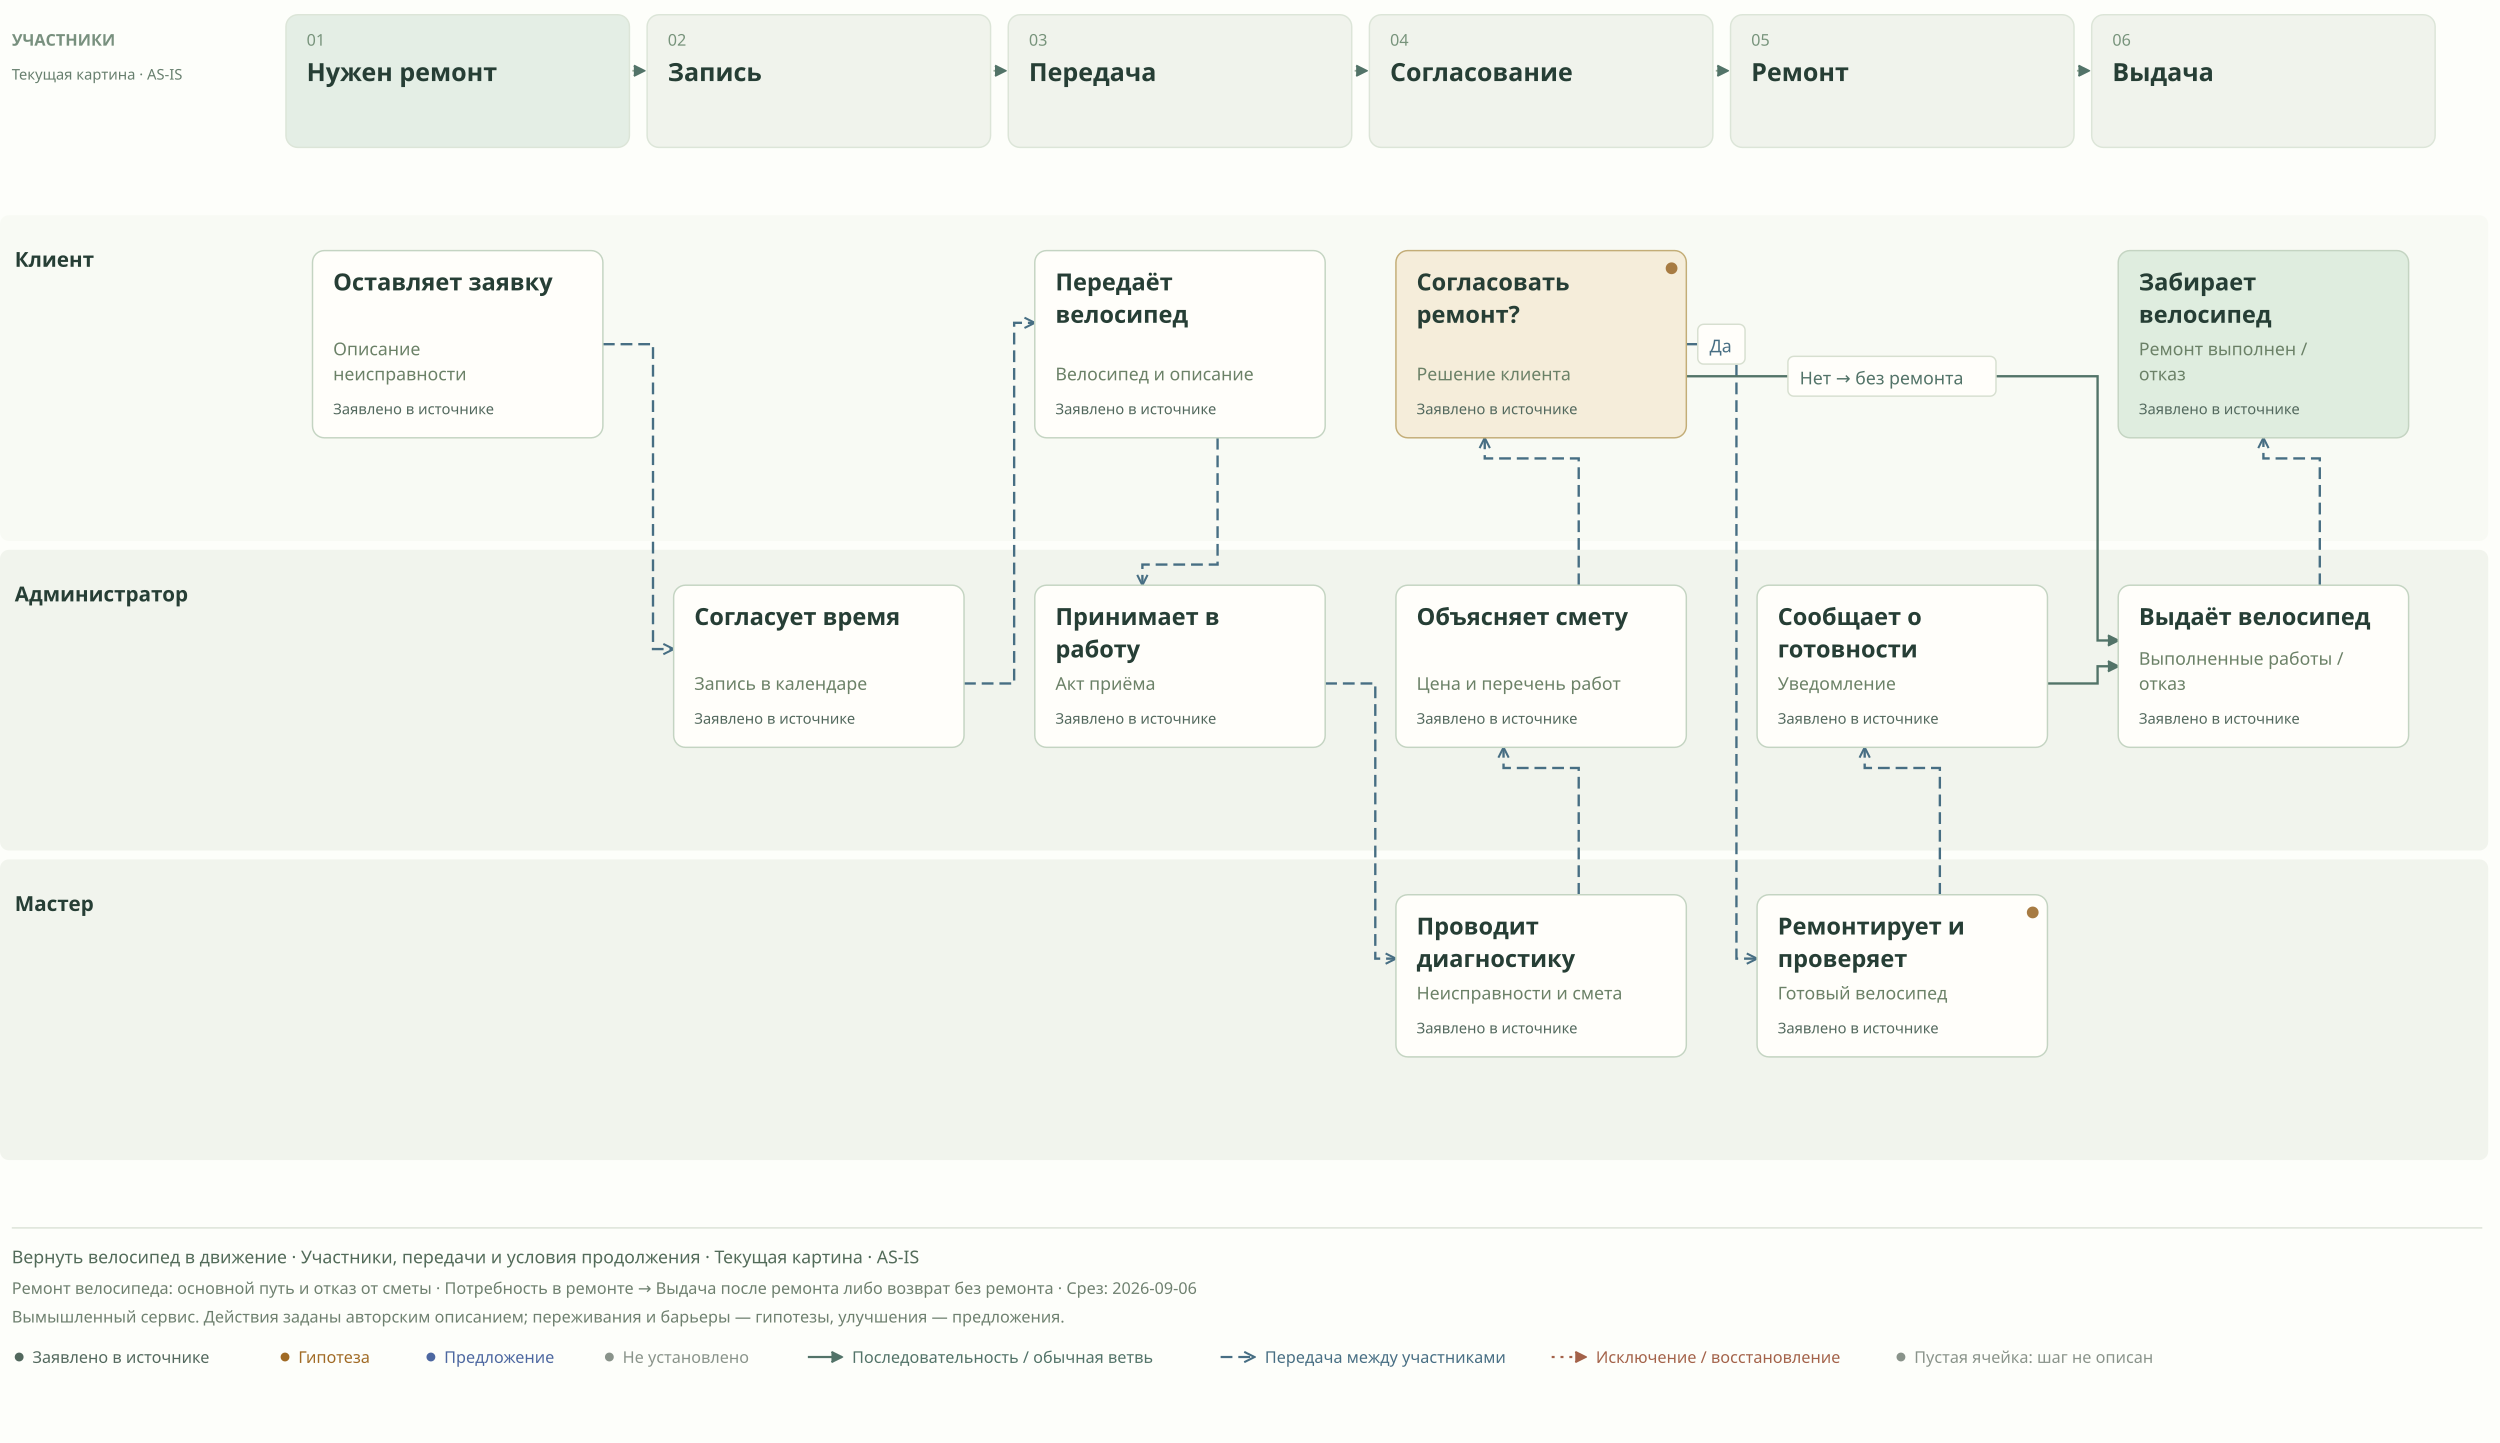
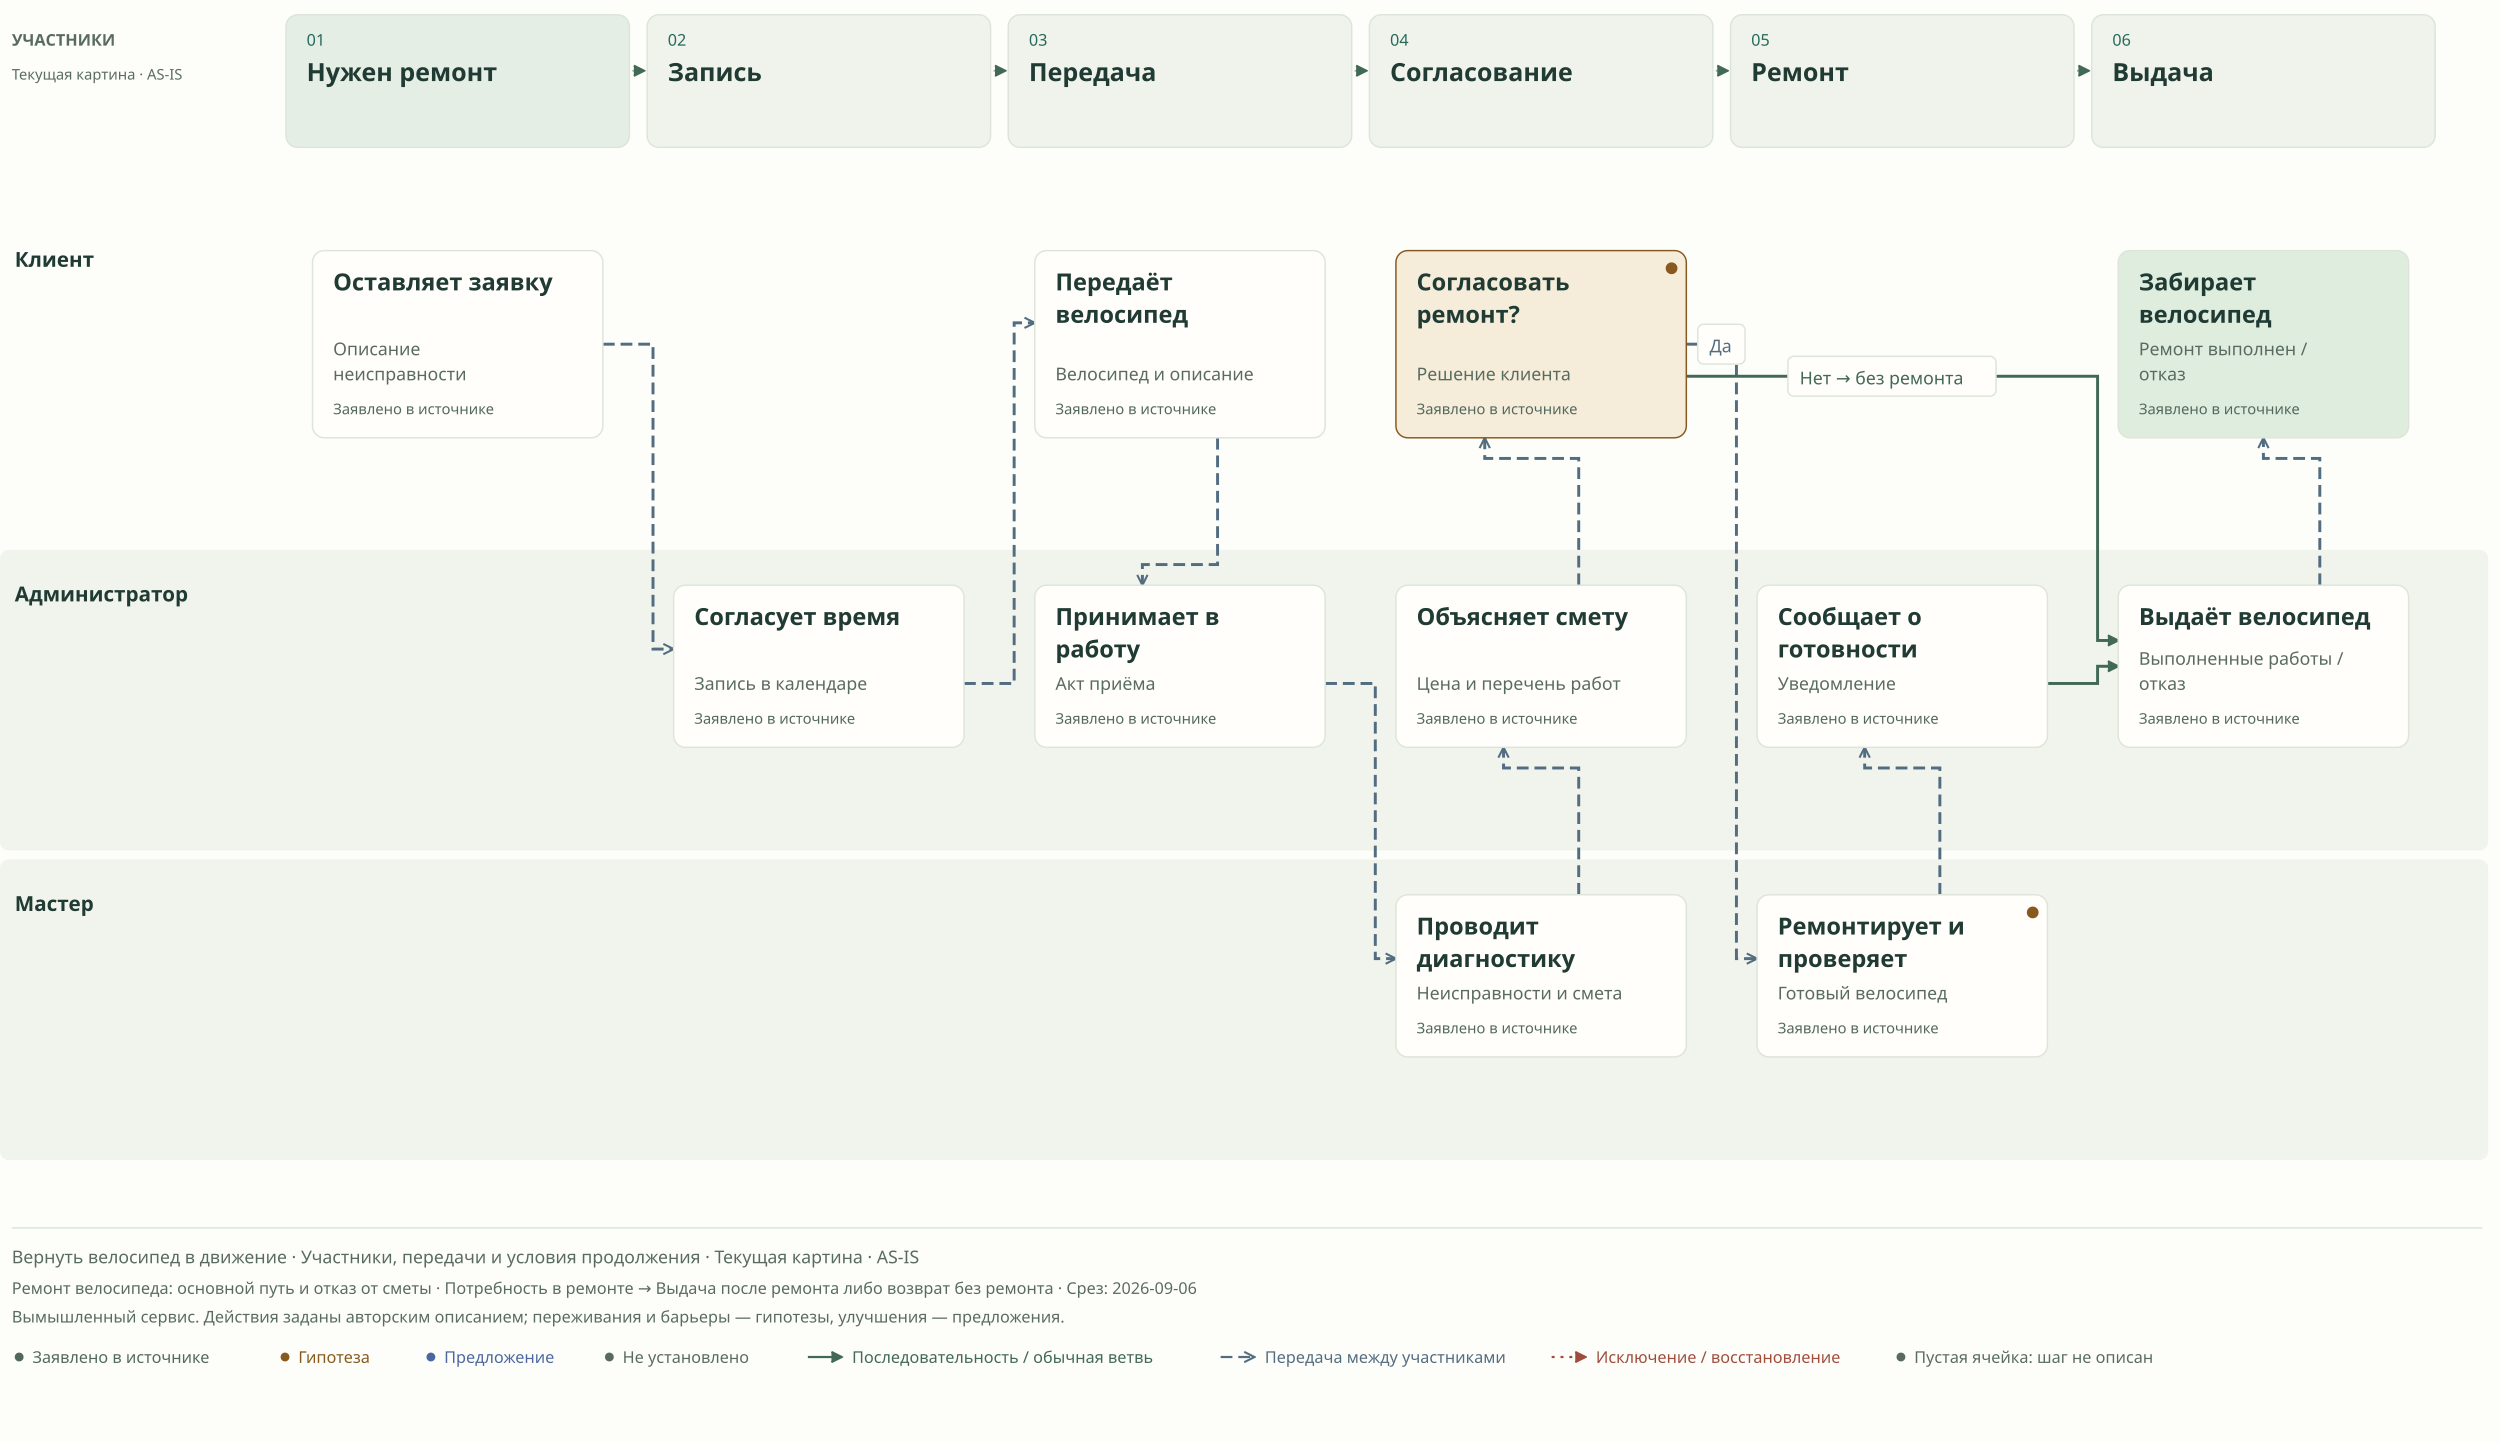
<svg xmlns="http://www.w3.org/2000/svg" viewBox="0 0 1696 978.6" width="1696" height="978.6" aria-label="Вернуть велосипед в движение. Участники, передачи и условия продолжения. Текущая картина · AS-IS">
  <rect x="0" y="0" width="1696" height="978.6" rx="0" fill="#fdfefa" stroke="none" />
-   <style>[role="button"]:focus-visible{outline:none;filter:drop-shadow(0 0 3px #b18d34)}</style>
  <defs>
    <marker id="flow" markerWidth="9" markerHeight="9" refX="8" refY="4.5" orient="auto" markerUnits="userSpaceOnUse">
-       <path d="M1,1 L8,4.5 L1,8" fill="#527368" stroke="#527368" stroke-width="1.4" />
+       <path d="M1,1 L8,4.5 L1,8" fill="#426856" stroke="#426856" stroke-width="1.4" />
    </marker>
    <marker id="handoff" markerWidth="9" markerHeight="9" refX="8" refY="4.5" orient="auto" markerUnits="userSpaceOnUse">
-       <path d="M1,1 L8,4.5 L1,8" fill="none" stroke="#476e83" stroke-width="1.4" />
+       <path d="M1,1 L8,4.5 L1,8" fill="none" stroke="#526c80" stroke-width="1.4" />
    </marker>
    <marker id="exception" markerWidth="9" markerHeight="9" refX="8" refY="4.5" orient="auto" markerUnits="userSpaceOnUse">
-       <path d="M1,1 L8,4.5 L1,8" fill="#a36249" stroke="#a36249" stroke-width="1.4" />
+       <path d="M1,1 L8,4.5 L1,8" fill="#a04c3d" stroke="#a04c3d" stroke-width="1.4" />
    </marker>
  </defs>
-   <text x="8" y="31" fill="#78907e" font-size="11" font-weight="700" font-family="&quot;Avenir Next&quot;, &quot;Trebuchet MS&quot;, sans-serif">
+   <text x="8" y="31" fill="#596b60" font-size="11" font-weight="700" font-family="&quot;Avenir Next&quot;,&quot;Trebuchet MS&quot;,sans-serif">
    <tspan x="8" dy="0">УЧАСТНИКИ</tspan>
  </text>
-   <text x="8" y="54" fill="#667e6d" font-size="10" font-weight="500" font-family="&quot;Avenir Next&quot;, &quot;Trebuchet MS&quot;, sans-serif">
+   <text x="8" y="54" fill="#596b60" font-size="10" font-weight="500" font-family="&quot;Avenir Next&quot;,&quot;Trebuchet MS&quot;,sans-serif">
    <tspan x="8" dy="0">Текущая картина · AS-IS</tspan>
  </text>
-   <g data-card="stage" aria-label="Нужен ремонт">
+   <g data-card="stage" data-stage="request" aria-label="Нужен ремонт">
    <rect x="194" y="10" width="233" height="90" rx="8" fill="#e4eee5" stroke="#dce5d8" />
-     <text x="208" y="31" fill="#77937b" font-size="11" font-weight="500" font-family="&quot;Avenir Next&quot;, &quot;Trebuchet MS&quot;, sans-serif">
+     <text x="208" y="31" fill="#24695a" font-size="11" font-weight="500" font-family="&quot;Avenir Next&quot;,&quot;Trebuchet MS&quot;,sans-serif">
      <tspan x="208" dy="0">01</tspan>
    </text>
-     <text x="208" y="55" fill="#263e35" font-size="17" font-weight="600" font-family="&quot;Avenir Next&quot;, &quot;Trebuchet MS&quot;, sans-serif">
+     <text x="208" y="55" fill="#203a34" font-size="17" font-weight="600" font-family="&quot;Avenir Next&quot;,&quot;Trebuchet MS&quot;,sans-serif">
      <tspan x="208" dy="0">Нужен ремонт</tspan>
    </text>
  </g>
  <path d="M429 48 h8" stroke="#98ac9a" stroke-width="1.2" marker-end="url(#flow)" />
-   <g data-card="stage" aria-label="Запись">
+   <g data-card="stage" data-stage="book" aria-label="Запись">
    <rect x="439" y="10" width="233" height="90" rx="8" fill="#f0f3ec" stroke="#dce5d8" />
-     <text x="453" y="31" fill="#77937b" font-size="11" font-weight="500" font-family="&quot;Avenir Next&quot;, &quot;Trebuchet MS&quot;, sans-serif">
+     <text x="453" y="31" fill="#24695a" font-size="11" font-weight="500" font-family="&quot;Avenir Next&quot;,&quot;Trebuchet MS&quot;,sans-serif">
      <tspan x="453" dy="0">02</tspan>
    </text>
-     <text x="453" y="55" fill="#263e35" font-size="17" font-weight="600" font-family="&quot;Avenir Next&quot;, &quot;Trebuchet MS&quot;, sans-serif">
+     <text x="453" y="55" fill="#203a34" font-size="17" font-weight="600" font-family="&quot;Avenir Next&quot;,&quot;Trebuchet MS&quot;,sans-serif">
      <tspan x="453" dy="0">Запись</tspan>
    </text>
  </g>
  <path d="M674 48 h8" stroke="#98ac9a" stroke-width="1.2" marker-end="url(#flow)" />
-   <g data-card="stage" aria-label="Передача">
+   <g data-card="stage" data-stage="handover" aria-label="Передача">
    <rect x="684" y="10" width="233" height="90" rx="8" fill="#f0f3ec" stroke="#dce5d8" />
-     <text x="698" y="31" fill="#77937b" font-size="11" font-weight="500" font-family="&quot;Avenir Next&quot;, &quot;Trebuchet MS&quot;, sans-serif">
+     <text x="698" y="31" fill="#24695a" font-size="11" font-weight="500" font-family="&quot;Avenir Next&quot;,&quot;Trebuchet MS&quot;,sans-serif">
      <tspan x="698" dy="0">03</tspan>
    </text>
-     <text x="698" y="55" fill="#263e35" font-size="17" font-weight="600" font-family="&quot;Avenir Next&quot;, &quot;Trebuchet MS&quot;, sans-serif">
+     <text x="698" y="55" fill="#203a34" font-size="17" font-weight="600" font-family="&quot;Avenir Next&quot;,&quot;Trebuchet MS&quot;,sans-serif">
      <tspan x="698" dy="0">Передача</tspan>
    </text>
  </g>
  <path d="M919 48 h8" stroke="#98ac9a" stroke-width="1.2" marker-end="url(#flow)" />
-   <g data-card="stage" aria-label="Согласование">
+   <g data-card="stage" data-stage="diagnose" aria-label="Согласование">
    <rect x="929" y="10" width="233" height="90" rx="8" fill="#f0f3ec" stroke="#dce5d8" />
-     <text x="943" y="31" fill="#77937b" font-size="11" font-weight="500" font-family="&quot;Avenir Next&quot;, &quot;Trebuchet MS&quot;, sans-serif">
+     <text x="943" y="31" fill="#24695a" font-size="11" font-weight="500" font-family="&quot;Avenir Next&quot;,&quot;Trebuchet MS&quot;,sans-serif">
      <tspan x="943" dy="0">04</tspan>
    </text>
-     <text x="943" y="55" fill="#263e35" font-size="17" font-weight="600" font-family="&quot;Avenir Next&quot;, &quot;Trebuchet MS&quot;, sans-serif">
+     <text x="943" y="55" fill="#203a34" font-size="17" font-weight="600" font-family="&quot;Avenir Next&quot;,&quot;Trebuchet MS&quot;,sans-serif">
      <tspan x="943" dy="0">Согласование</tspan>
    </text>
  </g>
  <path d="M1164 48 h8" stroke="#98ac9a" stroke-width="1.2" marker-end="url(#flow)" />
-   <g data-card="stage" aria-label="Ремонт">
+   <g data-card="stage" data-stage="repair" aria-label="Ремонт">
    <rect x="1174" y="10" width="233" height="90" rx="8" fill="#f0f3ec" stroke="#dce5d8" />
-     <text x="1188" y="31" fill="#77937b" font-size="11" font-weight="500" font-family="&quot;Avenir Next&quot;, &quot;Trebuchet MS&quot;, sans-serif">
+     <text x="1188" y="31" fill="#24695a" font-size="11" font-weight="500" font-family="&quot;Avenir Next&quot;,&quot;Trebuchet MS&quot;,sans-serif">
      <tspan x="1188" dy="0">05</tspan>
    </text>
-     <text x="1188" y="55" fill="#263e35" font-size="17" font-weight="600" font-family="&quot;Avenir Next&quot;, &quot;Trebuchet MS&quot;, sans-serif">
+     <text x="1188" y="55" fill="#203a34" font-size="17" font-weight="600" font-family="&quot;Avenir Next&quot;,&quot;Trebuchet MS&quot;,sans-serif">
      <tspan x="1188" dy="0">Ремонт</tspan>
    </text>
  </g>
  <path d="M1409 48 h8" stroke="#98ac9a" stroke-width="1.2" marker-end="url(#flow)" />
-   <g data-card="stage" aria-label="Выдача">
+   <g data-card="stage" data-stage="pickup" aria-label="Выдача">
    <rect x="1419" y="10" width="233" height="90" rx="8" fill="#f0f3ec" stroke="#dce5d8" />
-     <text x="1433" y="31" fill="#77937b" font-size="11" font-weight="500" font-family="&quot;Avenir Next&quot;, &quot;Trebuchet MS&quot;, sans-serif">
+     <text x="1433" y="31" fill="#24695a" font-size="11" font-weight="500" font-family="&quot;Avenir Next&quot;,&quot;Trebuchet MS&quot;,sans-serif">
      <tspan x="1433" dy="0">06</tspan>
    </text>
-     <text x="1433" y="55" fill="#263e35" font-size="17" font-weight="600" font-family="&quot;Avenir Next&quot;, &quot;Trebuchet MS&quot;, sans-serif">
+     <text x="1433" y="55" fill="#203a34" font-size="17" font-weight="600" font-family="&quot;Avenir Next&quot;,&quot;Trebuchet MS&quot;,sans-serif">
      <tspan x="1433" dy="0">Выдача</tspan>
    </text>
  </g>
-   <rect x="0" y="146" width="1688" height="221" rx="6" fill="#f8faf4" stroke="none" />
-   <text x="10" y="181" fill="#263e35" font-size="14" font-weight="600" font-family="&quot;Avenir Next&quot;, &quot;Trebuchet MS&quot;, sans-serif">
+   <rect x="0" y="146" width="1688" height="221" rx="6" fill="#fdfefa" stroke="none" />
+   <text x="10" y="181" fill="#203a34" font-size="14" font-weight="600" font-family="&quot;Avenir Next&quot;,&quot;Trebuchet MS&quot;,sans-serif">
    <tspan x="10" dy="0">Клиент</tspan>
  </text>
  <rect x="0" y="373" width="1688" height="204" rx="6" fill="#f1f4ed" stroke="none" />
-   <text x="10" y="408" fill="#263e35" font-size="14" font-weight="600" font-family="&quot;Avenir Next&quot;, &quot;Trebuchet MS&quot;, sans-serif">
+   <text x="10" y="408" fill="#203a34" font-size="14" font-weight="600" font-family="&quot;Avenir Next&quot;,&quot;Trebuchet MS&quot;,sans-serif">
    <tspan x="10" dy="0">Администратор</tspan>
  </text>
  <rect x="0" y="583" width="1688" height="204" rx="6" fill="#f1f4ed" stroke="none" />
-   <text x="10" y="618" fill="#263e35" font-size="14" font-weight="600" font-family="&quot;Avenir Next&quot;, &quot;Trebuchet MS&quot;, sans-serif">
+   <text x="10" y="618" fill="#203a34" font-size="14" font-weight="600" font-family="&quot;Avenir Next&quot;,&quot;Trebuchet MS&quot;,sans-serif">
    <tspan x="10" dy="0">Мастер</tspan>
  </text>
  <g data-layer="edges">
-     <path d="M409 233.5 H443 V440.333 H457" stroke="#476e83" stroke-width="1.6" fill="none" stroke-dasharray="8 4" marker-end="url(#handoff)" data-edge="edge-1" data-from="need" data-to="book" data-kind="handoff" aria-label="edge-1: Оставляет заявку → Согласует время. Передача между участниками" />
-     <path d="M654 463.667 H688 V219 H702" stroke="#476e83" stroke-width="1.6" fill="none" stroke-dasharray="8 4" marker-end="url(#handoff)" data-edge="edge-2" data-from="book" data-to="bring" data-kind="handoff" aria-label="edge-2: Согласует время → Передаёт велосипед. Передача между участниками" />
-     <path d="M826 297 V383 H775 V397" stroke="#476e83" stroke-width="1.6" fill="none" stroke-dasharray="8 4" marker-end="url(#handoff)" data-edge="edge-3" data-from="bring" data-to="accept" data-kind="handoff" aria-label="edge-3: Передаёт велосипед → Принимает в работу. Передача между участниками" />
-     <path d="M899 463.667 H933 V650.333 H947" stroke="#476e83" stroke-width="1.6" fill="none" stroke-dasharray="8 4" marker-end="url(#handoff)" data-edge="edge-4" data-from="accept" data-to="inspect" data-kind="handoff" aria-label="edge-4: Принимает в работу → Проводит диагностику. Передача между участниками" />
-     <path d="M1071 607 V521 H1020 V507" stroke="#476e83" stroke-width="1.6" fill="none" stroke-dasharray="8 4" marker-end="url(#handoff)" data-edge="edge-5" data-from="inspect" data-to="quote" data-kind="handoff" aria-label="edge-5: Проводит диагностику → Объясняет смету. Передача между участниками" />
-     <path d="M1071 397 V311 H1007.25 V297" stroke="#476e83" stroke-width="1.6" fill="none" stroke-dasharray="8 4" marker-end="url(#handoff)" data-edge="edge-6" data-from="quote" data-to="decision" data-kind="handoff" aria-label="edge-6: Объясняет смету → Согласовать ремонт?. Передача между участниками" />
-     <path d="M1144 233.5 H1178 V650.333 H1192" stroke="#476e83" stroke-width="1.6" fill="none" stroke-dasharray="8 4" marker-end="url(#handoff)" data-edge="edge-7" data-from="decision" data-to="fix" data-kind="handoff" aria-label="edge-7: Согласовать ремонт? → Ремонтирует и проверяет. Да" />
+     <path d="M409 233.5 H443 V440.333 H457" stroke="#526c80" stroke-width="2" fill="none" stroke-dasharray="8 4" marker-end="url(#handoff)" data-edge="edge-1" data-from="need" data-to="book" data-kind="handoff" aria-label="edge-1: Оставляет заявку → Согласует время. Передача между участниками" />
+     <path d="M654 463.667 H688 V219 H702" stroke="#526c80" stroke-width="2" fill="none" stroke-dasharray="8 4" marker-end="url(#handoff)" data-edge="edge-2" data-from="book" data-to="bring" data-kind="handoff" aria-label="edge-2: Согласует время → Передаёт велосипед. Передача между участниками" />
+     <path d="M826 297 V383 H775 V397" stroke="#526c80" stroke-width="2" fill="none" stroke-dasharray="8 4" marker-end="url(#handoff)" data-edge="edge-3" data-from="bring" data-to="accept" data-kind="handoff" aria-label="edge-3: Передаёт велосипед → Принимает в работу. Передача между участниками" />
+     <path d="M899 463.667 H933 V650.333 H947" stroke="#526c80" stroke-width="2" fill="none" stroke-dasharray="8 4" marker-end="url(#handoff)" data-edge="edge-4" data-from="accept" data-to="inspect" data-kind="handoff" aria-label="edge-4: Принимает в работу → Проводит диагностику. Передача между участниками" />
+     <path d="M1071 607 V521 H1020 V507" stroke="#526c80" stroke-width="2" fill="none" stroke-dasharray="8 4" marker-end="url(#handoff)" data-edge="edge-5" data-from="inspect" data-to="quote" data-kind="handoff" aria-label="edge-5: Проводит диагностику → Объясняет смету. Передача между участниками" />
+     <path d="M1071 397 V311 H1007.25 V297" stroke="#526c80" stroke-width="2" fill="none" stroke-dasharray="8 4" marker-end="url(#handoff)" data-edge="edge-6" data-from="quote" data-to="decision" data-kind="handoff" aria-label="edge-6: Объясняет смету → Согласовать ремонт?. Передача между участниками" />
+     <path d="M1144 233.5 H1178 V650.333 H1192" stroke="#526c80" stroke-width="2" fill="none" stroke-dasharray="8 4" marker-end="url(#handoff)" data-edge="edge-7" data-from="decision" data-to="fix" data-kind="handoff" aria-label="edge-7: Согласовать ремонт? → Ремонтирует и проверяет. Да" />
    <g data-edge-label="edge-7" aria-label="edge-7: Согласовать ремонт? → Ремонтирует и проверяет. Да">
-       <rect x="1151.76" y="220" width="32.08" height="27" rx="4" fill="#fffefa" stroke="#d7dfd0" />
-       <text x="1159.76" y="239" fill="#476e83" font-size="12" font-weight="500" font-family="&quot;Avenir Next&quot;, &quot;Trebuchet MS&quot;, sans-serif">
+       <rect x="1151.76" y="220" width="32.08" height="27" rx="4" fill="#fffefa" stroke="#dce5d8" />
+       <text x="1159.76" y="239" fill="#526c80" font-size="12" font-weight="500" font-family="&quot;Avenir Next&quot;,&quot;Trebuchet MS&quot;,sans-serif">
        <tspan x="1159.76" dy="0">Да</tspan>
      </text>
    </g>
-     <path d="M1144 255.25 H1423 V434.5 H1437" stroke="#527368" stroke-width="1.6" fill="none" stroke-dasharray="none" marker-end="url(#flow)" data-edge="edge-8" data-from="decision" data-to="return" data-kind="flow" aria-label="edge-8: Согласовать ремонт? → Выдаёт велосипед. Нет → без ремонта" />
+     <path d="M1144 255.25 H1423 V434.5 H1437" stroke="#426856" stroke-width="2" fill="none" stroke-dasharray="none" marker-end="url(#flow)" data-edge="edge-8" data-from="decision" data-to="return" data-kind="flow" aria-label="edge-8: Согласовать ремонт? → Выдаёт велосипед. Нет → без ремонта" />
    <g data-edge-label="edge-8" aria-label="edge-8: Согласовать ремонт? → Выдаёт велосипед. Нет → без ремонта">
-       <rect x="1212.92" y="241.75" width="141.16" height="27" rx="4" fill="#fffefa" stroke="#d7dfd0" />
-       <text x="1220.92" y="260.75" fill="#527368" font-size="12" font-weight="500" font-family="&quot;Avenir Next&quot;, &quot;Trebuchet MS&quot;, sans-serif">
+       <rect x="1212.92" y="241.75" width="141.16" height="27" rx="4" fill="#fffefa" stroke="#dce5d8" />
+       <text x="1220.92" y="260.75" fill="#426856" font-size="12" font-weight="500" font-family="&quot;Avenir Next&quot;,&quot;Trebuchet MS&quot;,sans-serif">
        <tspan x="1220.92" dy="0">Нет → без ремонта</tspan>
      </text>
    </g>
-     <path d="M1316 607 V521 H1265 V507" stroke="#476e83" stroke-width="1.6" fill="none" stroke-dasharray="8 4" marker-end="url(#handoff)" data-edge="edge-9" data-from="fix" data-to="notify" data-kind="handoff" aria-label="edge-9: Ремонтирует и проверяет → Сообщает о готовности. Передача между участниками" />
-     <path d="M1389 463.667 H1423 V452 H1437" stroke="#527368" stroke-width="1.6" fill="none" stroke-dasharray="none" marker-end="url(#flow)" data-edge="edge-10" data-from="notify" data-to="return" data-kind="flow" aria-label="edge-10: Сообщает о готовности → Выдаёт велосипед. Последовательность / обычная ветвь" />
-     <path d="M1573.75 397 V311 H1535.5 V297" stroke="#476e83" stroke-width="1.6" fill="none" stroke-dasharray="8 4" marker-end="url(#handoff)" data-edge="edge-11" data-from="return" data-to="done" data-kind="handoff" aria-label="edge-11: Выдаёт велосипед → Забирает велосипед. Передача между участниками" />
-   </g>
-   <g data-node="need" data-card="node" aria-label="Оставляет заявку. Заявлено в источнике">
-     <rect x="212" y="170" width="197" height="127" rx="8" fill="#fffefa" stroke="#c4d4c2" />
-     <text x="226" y="197" fill="#263e35" font-size="16" font-weight="600" font-family="&quot;Avenir Next&quot;, &quot;Trebuchet MS&quot;, sans-serif">
+     <path d="M1316 607 V521 H1265 V507" stroke="#526c80" stroke-width="2" fill="none" stroke-dasharray="8 4" marker-end="url(#handoff)" data-edge="edge-9" data-from="fix" data-to="notify" data-kind="handoff" aria-label="edge-9: Ремонтирует и проверяет → Сообщает о готовности. Передача между участниками" />
+     <path d="M1389 463.667 H1423 V452 H1437" stroke="#426856" stroke-width="2" fill="none" stroke-dasharray="none" marker-end="url(#flow)" data-edge="edge-10" data-from="notify" data-to="return" data-kind="flow" aria-label="edge-10: Сообщает о готовности → Выдаёт велосипед. Последовательность / обычная ветвь" />
+     <path d="M1573.75 397 V311 H1535.5 V297" stroke="#526c80" stroke-width="2" fill="none" stroke-dasharray="8 4" marker-end="url(#handoff)" data-edge="edge-11" data-from="return" data-to="done" data-kind="handoff" aria-label="edge-11: Выдаёт велосипед → Забирает велосипед. Передача между участниками" />
+   </g>
+   <g data-node="need" data-card="node" data-kind="action" aria-label="Оставляет заявку. Заявлено в источнике">
+     <rect x="212" y="170" width="197" height="127" rx="8" fill="#fffefa" stroke="#dce5d8" />
+     <text x="226" y="197" fill="#203a34" font-size="16" font-weight="600" font-family="&quot;Avenir Next&quot;,&quot;Trebuchet MS&quot;,sans-serif">
      <tspan x="226" dy="0">Оставляет заявку</tspan>
    </text>
-     <text x="226" y="241" fill="#6b8167" font-size="12" font-weight="500" font-family="&quot;Avenir Next&quot;, &quot;Trebuchet MS&quot;, sans-serif">
+     <text x="226" y="241" fill="#596b60" font-size="12" font-weight="500" font-family="&quot;Avenir Next&quot;,&quot;Trebuchet MS&quot;,sans-serif">
      <tspan x="226" dy="0">Описание</tspan>
      <tspan x="226" dy="17">неисправности</tspan>
    </text>
-     <text x="226" y="281" fill="#52685d" font-size="10" font-weight="500" font-family="&quot;Avenir Next&quot;, &quot;Trebuchet MS&quot;, sans-serif">
+     <text x="226" y="281" fill="#52685d" font-size="10" font-weight="500" font-family="&quot;Avenir Next&quot;,&quot;Trebuchet MS&quot;,sans-serif">
      <tspan x="226" dy="0">Заявлено в источнике</tspan>
    </text>
  </g>
-   <g data-node="book" data-card="node" aria-label="Согласует время. Заявлено в источнике">
-     <rect x="457" y="397" width="197" height="110" rx="8" fill="#fffefa" stroke="#c4d4c2" />
-     <text x="471" y="424" fill="#263e35" font-size="16" font-weight="600" font-family="&quot;Avenir Next&quot;, &quot;Trebuchet MS&quot;, sans-serif">
+   <g data-node="book" data-card="node" data-kind="action" aria-label="Согласует время. Заявлено в источнике">
+     <rect x="457" y="397" width="197" height="110" rx="8" fill="#fffefa" stroke="#dce5d8" />
+     <text x="471" y="424" fill="#203a34" font-size="16" font-weight="600" font-family="&quot;Avenir Next&quot;,&quot;Trebuchet MS&quot;,sans-serif">
      <tspan x="471" dy="0">Согласует время</tspan>
    </text>
-     <text x="471" y="468" fill="#6b8167" font-size="12" font-weight="500" font-family="&quot;Avenir Next&quot;, &quot;Trebuchet MS&quot;, sans-serif">
+     <text x="471" y="468" fill="#596b60" font-size="12" font-weight="500" font-family="&quot;Avenir Next&quot;,&quot;Trebuchet MS&quot;,sans-serif">
      <tspan x="471" dy="0">Запись в календаре</tspan>
    </text>
-     <text x="471" y="491" fill="#52685d" font-size="10" font-weight="500" font-family="&quot;Avenir Next&quot;, &quot;Trebuchet MS&quot;, sans-serif">
+     <text x="471" y="491" fill="#52685d" font-size="10" font-weight="500" font-family="&quot;Avenir Next&quot;,&quot;Trebuchet MS&quot;,sans-serif">
      <tspan x="471" dy="0">Заявлено в источнике</tspan>
    </text>
  </g>
-   <g data-node="bring" data-card="node" aria-label="Передаёт велосипед. Заявлено в источнике">
-     <rect x="702" y="170" width="197" height="127" rx="8" fill="#fffefa" stroke="#c4d4c2" />
-     <text x="716" y="197" fill="#263e35" font-size="16" font-weight="600" font-family="&quot;Avenir Next&quot;, &quot;Trebuchet MS&quot;, sans-serif">
+   <g data-node="bring" data-card="node" data-kind="action" aria-label="Передаёт велосипед. Заявлено в источнике">
+     <rect x="702" y="170" width="197" height="127" rx="8" fill="#fffefa" stroke="#dce5d8" />
+     <text x="716" y="197" fill="#203a34" font-size="16" font-weight="600" font-family="&quot;Avenir Next&quot;,&quot;Trebuchet MS&quot;,sans-serif">
      <tspan x="716" dy="0">Передаёт</tspan>
      <tspan x="716" dy="22">велосипед</tspan>
    </text>
-     <text x="716" y="258" fill="#6b8167" font-size="12" font-weight="500" font-family="&quot;Avenir Next&quot;, &quot;Trebuchet MS&quot;, sans-serif">
+     <text x="716" y="258" fill="#596b60" font-size="12" font-weight="500" font-family="&quot;Avenir Next&quot;,&quot;Trebuchet MS&quot;,sans-serif">
      <tspan x="716" dy="0">Велосипед и описание</tspan>
    </text>
-     <text x="716" y="281" fill="#52685d" font-size="10" font-weight="500" font-family="&quot;Avenir Next&quot;, &quot;Trebuchet MS&quot;, sans-serif">
+     <text x="716" y="281" fill="#52685d" font-size="10" font-weight="500" font-family="&quot;Avenir Next&quot;,&quot;Trebuchet MS&quot;,sans-serif">
      <tspan x="716" dy="0">Заявлено в источнике</tspan>
    </text>
  </g>
-   <g data-node="accept" data-card="node" aria-label="Принимает в работу. Заявлено в источнике">
-     <rect x="702" y="397" width="197" height="110" rx="8" fill="#fffefa" stroke="#c4d4c2" />
-     <text x="716" y="424" fill="#263e35" font-size="16" font-weight="600" font-family="&quot;Avenir Next&quot;, &quot;Trebuchet MS&quot;, sans-serif">
+   <g data-node="accept" data-card="node" data-kind="action" aria-label="Принимает в работу. Заявлено в источнике">
+     <rect x="702" y="397" width="197" height="110" rx="8" fill="#fffefa" stroke="#dce5d8" />
+     <text x="716" y="424" fill="#203a34" font-size="16" font-weight="600" font-family="&quot;Avenir Next&quot;,&quot;Trebuchet MS&quot;,sans-serif">
      <tspan x="716" dy="0">Принимает в</tspan>
      <tspan x="716" dy="22">работу</tspan>
    </text>
-     <text x="716" y="468" fill="#6b8167" font-size="12" font-weight="500" font-family="&quot;Avenir Next&quot;, &quot;Trebuchet MS&quot;, sans-serif">
+     <text x="716" y="468" fill="#596b60" font-size="12" font-weight="500" font-family="&quot;Avenir Next&quot;,&quot;Trebuchet MS&quot;,sans-serif">
      <tspan x="716" dy="0">Акт приёма</tspan>
    </text>
-     <text x="716" y="491" fill="#52685d" font-size="10" font-weight="500" font-family="&quot;Avenir Next&quot;, &quot;Trebuchet MS&quot;, sans-serif">
+     <text x="716" y="491" fill="#52685d" font-size="10" font-weight="500" font-family="&quot;Avenir Next&quot;,&quot;Trebuchet MS&quot;,sans-serif">
      <tspan x="716" dy="0">Заявлено в источнике</tspan>
    </text>
  </g>
-   <g data-node="inspect" data-card="node" aria-label="Проводит диагностику. Заявлено в источнике">
-     <rect x="947" y="607" width="197" height="110" rx="8" fill="#fffefa" stroke="#c4d4c2" />
-     <text x="961" y="634" fill="#263e35" font-size="16" font-weight="600" font-family="&quot;Avenir Next&quot;, &quot;Trebuchet MS&quot;, sans-serif">
+   <g data-node="inspect" data-card="node" data-kind="action" aria-label="Проводит диагностику. Заявлено в источнике">
+     <rect x="947" y="607" width="197" height="110" rx="8" fill="#fffefa" stroke="#dce5d8" />
+     <text x="961" y="634" fill="#203a34" font-size="16" font-weight="600" font-family="&quot;Avenir Next&quot;,&quot;Trebuchet MS&quot;,sans-serif">
      <tspan x="961" dy="0">Проводит</tspan>
      <tspan x="961" dy="22">диагностику</tspan>
    </text>
-     <text x="961" y="678" fill="#6b8167" font-size="12" font-weight="500" font-family="&quot;Avenir Next&quot;, &quot;Trebuchet MS&quot;, sans-serif">
+     <text x="961" y="678" fill="#596b60" font-size="12" font-weight="500" font-family="&quot;Avenir Next&quot;,&quot;Trebuchet MS&quot;,sans-serif">
      <tspan x="961" dy="0">Неисправности и смета</tspan>
    </text>
-     <text x="961" y="701" fill="#52685d" font-size="10" font-weight="500" font-family="&quot;Avenir Next&quot;, &quot;Trebuchet MS&quot;, sans-serif">
+     <text x="961" y="701" fill="#52685d" font-size="10" font-weight="500" font-family="&quot;Avenir Next&quot;,&quot;Trebuchet MS&quot;,sans-serif">
      <tspan x="961" dy="0">Заявлено в источнике</tspan>
    </text>
  </g>
-   <g data-node="quote" data-card="node" aria-label="Объясняет смету. Заявлено в источнике">
-     <rect x="947" y="397" width="197" height="110" rx="8" fill="#fffefa" stroke="#c4d4c2" />
-     <text x="961" y="424" fill="#263e35" font-size="16" font-weight="600" font-family="&quot;Avenir Next&quot;, &quot;Trebuchet MS&quot;, sans-serif">
+   <g data-node="quote" data-card="node" data-kind="action" aria-label="Объясняет смету. Заявлено в источнике">
+     <rect x="947" y="397" width="197" height="110" rx="8" fill="#fffefa" stroke="#dce5d8" />
+     <text x="961" y="424" fill="#203a34" font-size="16" font-weight="600" font-family="&quot;Avenir Next&quot;,&quot;Trebuchet MS&quot;,sans-serif">
      <tspan x="961" dy="0">Объясняет смету</tspan>
    </text>
-     <text x="961" y="468" fill="#6b8167" font-size="12" font-weight="500" font-family="&quot;Avenir Next&quot;, &quot;Trebuchet MS&quot;, sans-serif">
+     <text x="961" y="468" fill="#596b60" font-size="12" font-weight="500" font-family="&quot;Avenir Next&quot;,&quot;Trebuchet MS&quot;,sans-serif">
      <tspan x="961" dy="0">Цена и перечень работ</tspan>
    </text>
-     <text x="961" y="491" fill="#52685d" font-size="10" font-weight="500" font-family="&quot;Avenir Next&quot;, &quot;Trebuchet MS&quot;, sans-serif">
+     <text x="961" y="491" fill="#52685d" font-size="10" font-weight="500" font-family="&quot;Avenir Next&quot;,&quot;Trebuchet MS&quot;,sans-serif">
      <tspan x="961" dy="0">Заявлено в источнике</tspan>
    </text>
  </g>
-   <g data-node="decision" data-card="node" aria-label="Согласовать ремонт?. Заявлено в источнике">
-     <rect x="947" y="170" width="197" height="127" rx="8" fill="#f5edda" stroke="#c3ad77" />
-     <text x="961" y="197" fill="#263e35" font-size="16" font-weight="600" font-family="&quot;Avenir Next&quot;, &quot;Trebuchet MS&quot;, sans-serif">
+   <g data-node="decision" data-card="node" data-kind="decision" aria-label="Согласовать ремонт?. Заявлено в источнике">
+     <rect x="947" y="170" width="197" height="127" rx="8" fill="#f5edda" stroke="#87591e" />
+     <text x="961" y="197" fill="#203a34" font-size="16" font-weight="600" font-family="&quot;Avenir Next&quot;,&quot;Trebuchet MS&quot;,sans-serif">
      <tspan x="961" dy="0">Согласовать</tspan>
      <tspan x="961" dy="22">ремонт?</tspan>
    </text>
-     <text x="961" y="258" fill="#6b8167" font-size="12" font-weight="500" font-family="&quot;Avenir Next&quot;, &quot;Trebuchet MS&quot;, sans-serif">
+     <text x="961" y="258" fill="#596b60" font-size="12" font-weight="500" font-family="&quot;Avenir Next&quot;,&quot;Trebuchet MS&quot;,sans-serif">
      <tspan x="961" dy="0">Решение клиента</tspan>
    </text>
-     <text x="961" y="281" fill="#52685d" font-size="10" font-weight="500" font-family="&quot;Avenir Next&quot;, &quot;Trebuchet MS&quot;, sans-serif">
+     <text x="961" y="281" fill="#52685d" font-size="10" font-weight="500" font-family="&quot;Avenir Next&quot;,&quot;Trebuchet MS&quot;,sans-serif">
      <tspan x="961" dy="0">Заявлено в источнике</tspan>
    </text>
-     <circle cx="1134" cy="182" r="4" fill="#a77b42" />
-   </g>
-   <g data-node="fix" data-card="node" aria-label="Ремонтирует и проверяет. Заявлено в источнике">
-     <rect x="1192" y="607" width="197" height="110" rx="8" fill="#fffefa" stroke="#c4d4c2" />
-     <text x="1206" y="634" fill="#263e35" font-size="16" font-weight="600" font-family="&quot;Avenir Next&quot;, &quot;Trebuchet MS&quot;, sans-serif">
+     <circle cx="1134" cy="182" r="4" fill="#87591e" />
+   </g>
+   <g data-node="fix" data-card="node" data-kind="action" aria-label="Ремонтирует и проверяет. Заявлено в источнике">
+     <rect x="1192" y="607" width="197" height="110" rx="8" fill="#fffefa" stroke="#dce5d8" />
+     <text x="1206" y="634" fill="#203a34" font-size="16" font-weight="600" font-family="&quot;Avenir Next&quot;,&quot;Trebuchet MS&quot;,sans-serif">
      <tspan x="1206" dy="0">Ремонтирует и</tspan>
      <tspan x="1206" dy="22">проверяет</tspan>
    </text>
-     <text x="1206" y="678" fill="#6b8167" font-size="12" font-weight="500" font-family="&quot;Avenir Next&quot;, &quot;Trebuchet MS&quot;, sans-serif">
+     <text x="1206" y="678" fill="#596b60" font-size="12" font-weight="500" font-family="&quot;Avenir Next&quot;,&quot;Trebuchet MS&quot;,sans-serif">
      <tspan x="1206" dy="0">Готовый велосипед</tspan>
    </text>
-     <text x="1206" y="701" fill="#52685d" font-size="10" font-weight="500" font-family="&quot;Avenir Next&quot;, &quot;Trebuchet MS&quot;, sans-serif">
+     <text x="1206" y="701" fill="#52685d" font-size="10" font-weight="500" font-family="&quot;Avenir Next&quot;,&quot;Trebuchet MS&quot;,sans-serif">
      <tspan x="1206" dy="0">Заявлено в источнике</tspan>
    </text>
-     <circle cx="1379" cy="619" r="4" fill="#a77b42" />
-   </g>
-   <g data-node="notify" data-card="node" aria-label="Сообщает о готовности. Заявлено в источнике">
-     <rect x="1192" y="397" width="197" height="110" rx="8" fill="#fffefa" stroke="#c4d4c2" />
-     <text x="1206" y="424" fill="#263e35" font-size="16" font-weight="600" font-family="&quot;Avenir Next&quot;, &quot;Trebuchet MS&quot;, sans-serif">
+     <circle cx="1379" cy="619" r="4" fill="#87591e" />
+   </g>
+   <g data-node="notify" data-card="node" data-kind="action" aria-label="Сообщает о готовности. Заявлено в источнике">
+     <rect x="1192" y="397" width="197" height="110" rx="8" fill="#fffefa" stroke="#dce5d8" />
+     <text x="1206" y="424" fill="#203a34" font-size="16" font-weight="600" font-family="&quot;Avenir Next&quot;,&quot;Trebuchet MS&quot;,sans-serif">
      <tspan x="1206" dy="0">Сообщает о</tspan>
      <tspan x="1206" dy="22">готовности</tspan>
    </text>
-     <text x="1206" y="468" fill="#6b8167" font-size="12" font-weight="500" font-family="&quot;Avenir Next&quot;, &quot;Trebuchet MS&quot;, sans-serif">
+     <text x="1206" y="468" fill="#596b60" font-size="12" font-weight="500" font-family="&quot;Avenir Next&quot;,&quot;Trebuchet MS&quot;,sans-serif">
      <tspan x="1206" dy="0">Уведомление</tspan>
    </text>
-     <text x="1206" y="491" fill="#52685d" font-size="10" font-weight="500" font-family="&quot;Avenir Next&quot;, &quot;Trebuchet MS&quot;, sans-serif">
+     <text x="1206" y="491" fill="#52685d" font-size="10" font-weight="500" font-family="&quot;Avenir Next&quot;,&quot;Trebuchet MS&quot;,sans-serif">
      <tspan x="1206" dy="0">Заявлено в источнике</tspan>
    </text>
  </g>
-   <g data-node="return" data-card="node" aria-label="Выдаёт велосипед. Заявлено в источнике">
-     <rect x="1437" y="397" width="197" height="110" rx="8" fill="#fffefa" stroke="#c4d4c2" />
-     <text x="1451" y="424" fill="#263e35" font-size="16" font-weight="600" font-family="&quot;Avenir Next&quot;, &quot;Trebuchet MS&quot;, sans-serif">
+   <g data-node="return" data-card="node" data-kind="action" aria-label="Выдаёт велосипед. Заявлено в источнике">
+     <rect x="1437" y="397" width="197" height="110" rx="8" fill="#fffefa" stroke="#dce5d8" />
+     <text x="1451" y="424" fill="#203a34" font-size="16" font-weight="600" font-family="&quot;Avenir Next&quot;,&quot;Trebuchet MS&quot;,sans-serif">
      <tspan x="1451" dy="0">Выдаёт велосипед</tspan>
    </text>
-     <text x="1451" y="451" fill="#6b8167" font-size="12" font-weight="500" font-family="&quot;Avenir Next&quot;, &quot;Trebuchet MS&quot;, sans-serif">
+     <text x="1451" y="451" fill="#596b60" font-size="12" font-weight="500" font-family="&quot;Avenir Next&quot;,&quot;Trebuchet MS&quot;,sans-serif">
      <tspan x="1451" dy="0">Выполненные работы /</tspan>
      <tspan x="1451" dy="17">отказ</tspan>
    </text>
-     <text x="1451" y="491" fill="#52685d" font-size="10" font-weight="500" font-family="&quot;Avenir Next&quot;, &quot;Trebuchet MS&quot;, sans-serif">
+     <text x="1451" y="491" fill="#52685d" font-size="10" font-weight="500" font-family="&quot;Avenir Next&quot;,&quot;Trebuchet MS&quot;,sans-serif">
      <tspan x="1451" dy="0">Заявлено в источнике</tspan>
    </text>
  </g>
-   <g data-node="done" data-card="node" aria-label="Забирает велосипед. Заявлено в источнике">
-     <rect x="1437" y="170" width="197" height="127" rx="8" fill="#dfeddf" stroke="#c4d4c2" />
-     <text x="1451" y="197" fill="#263e35" font-size="16" font-weight="600" font-family="&quot;Avenir Next&quot;, &quot;Trebuchet MS&quot;, sans-serif">
+   <g data-node="done" data-card="node" data-kind="outcome" aria-label="Забирает велосипед. Заявлено в источнике">
+     <rect x="1437" y="170" width="197" height="127" rx="8" fill="#dfeddf" stroke="#dce5d8" />
+     <text x="1451" y="197" fill="#203a34" font-size="16" font-weight="600" font-family="&quot;Avenir Next&quot;,&quot;Trebuchet MS&quot;,sans-serif">
      <tspan x="1451" dy="0">Забирает</tspan>
      <tspan x="1451" dy="22">велосипед</tspan>
    </text>
-     <text x="1451" y="241" fill="#6b8167" font-size="12" font-weight="500" font-family="&quot;Avenir Next&quot;, &quot;Trebuchet MS&quot;, sans-serif">
+     <text x="1451" y="241" fill="#596b60" font-size="12" font-weight="500" font-family="&quot;Avenir Next&quot;,&quot;Trebuchet MS&quot;,sans-serif">
      <tspan x="1451" dy="0">Ремонт выполнен /</tspan>
      <tspan x="1451" dy="17">отказ</tspan>
    </text>
-     <text x="1451" y="281" fill="#52685d" font-size="10" font-weight="500" font-family="&quot;Avenir Next&quot;, &quot;Trebuchet MS&quot;, sans-serif">
+     <text x="1451" y="281" fill="#52685d" font-size="10" font-weight="500" font-family="&quot;Avenir Next&quot;,&quot;Trebuchet MS&quot;,sans-serif">
      <tspan x="1451" dy="0">Заявлено в источнике</tspan>
    </text>
  </g>
-   <line x1="8" y1="833" x2="1684" y2="833" stroke="#dce3d8" stroke-width="1" />
-   <text x="8" y="857" fill="#526b59" font-size="12" font-weight="500" font-family="&quot;Avenir Next&quot;, &quot;Trebuchet MS&quot;, sans-serif">
+   <line x1="8" y1="833" x2="1684" y2="833" stroke="#dce5d8" stroke-width="1" />
+   <text x="8" y="857" fill="#596b60" font-size="12" font-weight="500" font-family="&quot;Avenir Next&quot;,&quot;Trebuchet MS&quot;,sans-serif">
    <tspan x="8" dy="0">Вернуть велосипед в движение · Участники, передачи и условия продолжения · Текущая картина · AS-IS</tspan>
  </text>
-   <text x="8" y="877.8" fill="#6e806f" font-size="11" font-weight="500" font-family="&quot;Avenir Next&quot;, &quot;Trebuchet MS&quot;, sans-serif">
+   <text x="8" y="877.8" fill="#596b60" font-size="11" font-weight="500" font-family="&quot;Avenir Next&quot;,&quot;Trebuchet MS&quot;,sans-serif">
    <tspan x="8" dy="0">Ремонт велосипеда: основной путь и отказ от сметы · Потребность в ремонте → Выдача после ремонта либо возврат без ремонта · Срез: 2026-09-06</tspan>
  </text>
-   <text x="8" y="897.2" fill="#6e806f" font-size="11" font-weight="500" font-family="&quot;Avenir Next&quot;, &quot;Trebuchet MS&quot;, sans-serif">
+   <text x="8" y="897.2" fill="#596b60" font-size="11" font-weight="500" font-family="&quot;Avenir Next&quot;,&quot;Trebuchet MS&quot;,sans-serif">
    <tspan x="8" dy="0">Вымышленный сервис. Действия заданы авторским описанием; переживания и барьеры — гипотезы, улучшения — предложения.</tspan>
  </text>
  <circle cx="13" cy="920.6" r="3" fill="#52685d" />
-   <text x="22" y="924.6" fill="#52685d" font-size="11" font-weight="500" font-family="&quot;Avenir Next&quot;, &quot;Trebuchet MS&quot;, sans-serif">
+   <text x="22" y="924.6" fill="#52685d" font-size="11" font-weight="500" font-family="&quot;Avenir Next&quot;,&quot;Trebuchet MS&quot;,sans-serif">
    <tspan x="22" dy="0">Заявлено в источнике</tspan>
  </text>
-   <circle cx="193.36" cy="920.6" r="3" fill="#a06a24" />
-   <text x="202.36" y="924.6" fill="#a06a24" font-size="11" font-weight="500" font-family="&quot;Avenir Next&quot;, &quot;Trebuchet MS&quot;, sans-serif">
+   <circle cx="193.36" cy="920.6" r="3" fill="#87591e" />
+   <text x="202.36" y="924.6" fill="#87591e" font-size="11" font-weight="500" font-family="&quot;Avenir Next&quot;,&quot;Trebuchet MS&quot;,sans-serif">
    <tspan x="202.36" dy="0">Гипотеза</tspan>
  </text>
  <circle cx="292.32" cy="920.6" r="3" fill="#4c67a0" />
-   <text x="301.32" y="924.6" fill="#4c67a0" font-size="11" font-weight="500" font-family="&quot;Avenir Next&quot;, &quot;Trebuchet MS&quot;, sans-serif">
+   <text x="301.32" y="924.6" fill="#4c67a0" font-size="11" font-weight="500" font-family="&quot;Avenir Next&quot;,&quot;Trebuchet MS&quot;,sans-serif">
    <tspan x="301.32" dy="0">Предложение</tspan>
  </text>
-   <circle cx="413.39" cy="920.6" r="3" fill="#89938a" />
-   <text x="422.39" y="924.6" fill="#89938a" font-size="11" font-weight="500" font-family="&quot;Avenir Next&quot;, &quot;Trebuchet MS&quot;, sans-serif">
+   <circle cx="413.39" cy="920.6" r="3" fill="#596b60" />
+   <text x="422.39" y="924.6" fill="#596b60" font-size="11" font-weight="500" font-family="&quot;Avenir Next&quot;,&quot;Trebuchet MS&quot;,sans-serif">
    <tspan x="422.39" dy="0">Не установлено</tspan>
  </text>
-   <path d="M548.05 920.6 h23" stroke="#527368" stroke-width="1.5" stroke-dasharray="none" marker-end="url(#flow)" />
-   <text x="578.05" y="924.6" fill="#527368" font-size="11" font-weight="500" font-family="&quot;Avenir Next&quot;, &quot;Trebuchet MS&quot;, sans-serif">
+   <path d="M548.05 920.6 h23" stroke="#426856" stroke-width="1.5" stroke-dasharray="none" marker-end="url(#flow)" />
+   <text x="578.05" y="924.6" fill="#426856" font-size="11" font-weight="500" font-family="&quot;Avenir Next&quot;,&quot;Trebuchet MS&quot;,sans-serif">
    <tspan x="578.05" dy="0">Последовательность / обычная ветвь</tspan>
  </text>
-   <path d="M828.07 920.6 h23" stroke="#476e83" stroke-width="1.5" stroke-dasharray="8 4" marker-end="url(#handoff)" />
-   <text x="858.07" y="924.6" fill="#476e83" font-size="11" font-weight="500" font-family="&quot;Avenir Next&quot;, &quot;Trebuchet MS&quot;, sans-serif">
+   <path d="M828.07 920.6 h23" stroke="#526c80" stroke-width="1.5" stroke-dasharray="8 4" marker-end="url(#handoff)" />
+   <text x="858.07" y="924.6" fill="#526c80" font-size="11" font-weight="500" font-family="&quot;Avenir Next&quot;,&quot;Trebuchet MS&quot;,sans-serif">
    <tspan x="858.07" dy="0">Передача между участниками</tspan>
  </text>
-   <path d="M1052.65 920.6 h23" stroke="#a36249" stroke-width="1.5" stroke-dasharray="2 4" marker-end="url(#exception)" />
-   <text x="1082.65" y="924.6" fill="#a36249" font-size="11" font-weight="500" font-family="&quot;Avenir Next&quot;, &quot;Trebuchet MS&quot;, sans-serif">
+   <path d="M1052.65 920.6 h23" stroke="#a04c3d" stroke-width="1.5" stroke-dasharray="2 4" marker-end="url(#exception)" />
+   <text x="1082.65" y="924.6" fill="#a04c3d" font-size="11" font-weight="500" font-family="&quot;Avenir Next&quot;,&quot;Trebuchet MS&quot;,sans-serif">
    <tspan x="1082.65" dy="0">Исключение / восстановление</tspan>
  </text>
-   <circle cx="1289.6" cy="920.6" r="3" fill="#89938a" />
-   <text x="1298.6" y="924.6" fill="#89938a" font-size="11" font-weight="500" font-family="&quot;Avenir Next&quot;, &quot;Trebuchet MS&quot;, sans-serif">
+   <circle cx="1289.6" cy="920.6" r="3" fill="#596b60" />
+   <text x="1298.6" y="924.6" fill="#596b60" font-size="11" font-weight="500" font-family="&quot;Avenir Next&quot;,&quot;Trebuchet MS&quot;,sans-serif">
    <tspan x="1298.6" dy="0">Пустая ячейка: шаг не описан</tspan>
  </text>
</svg>
